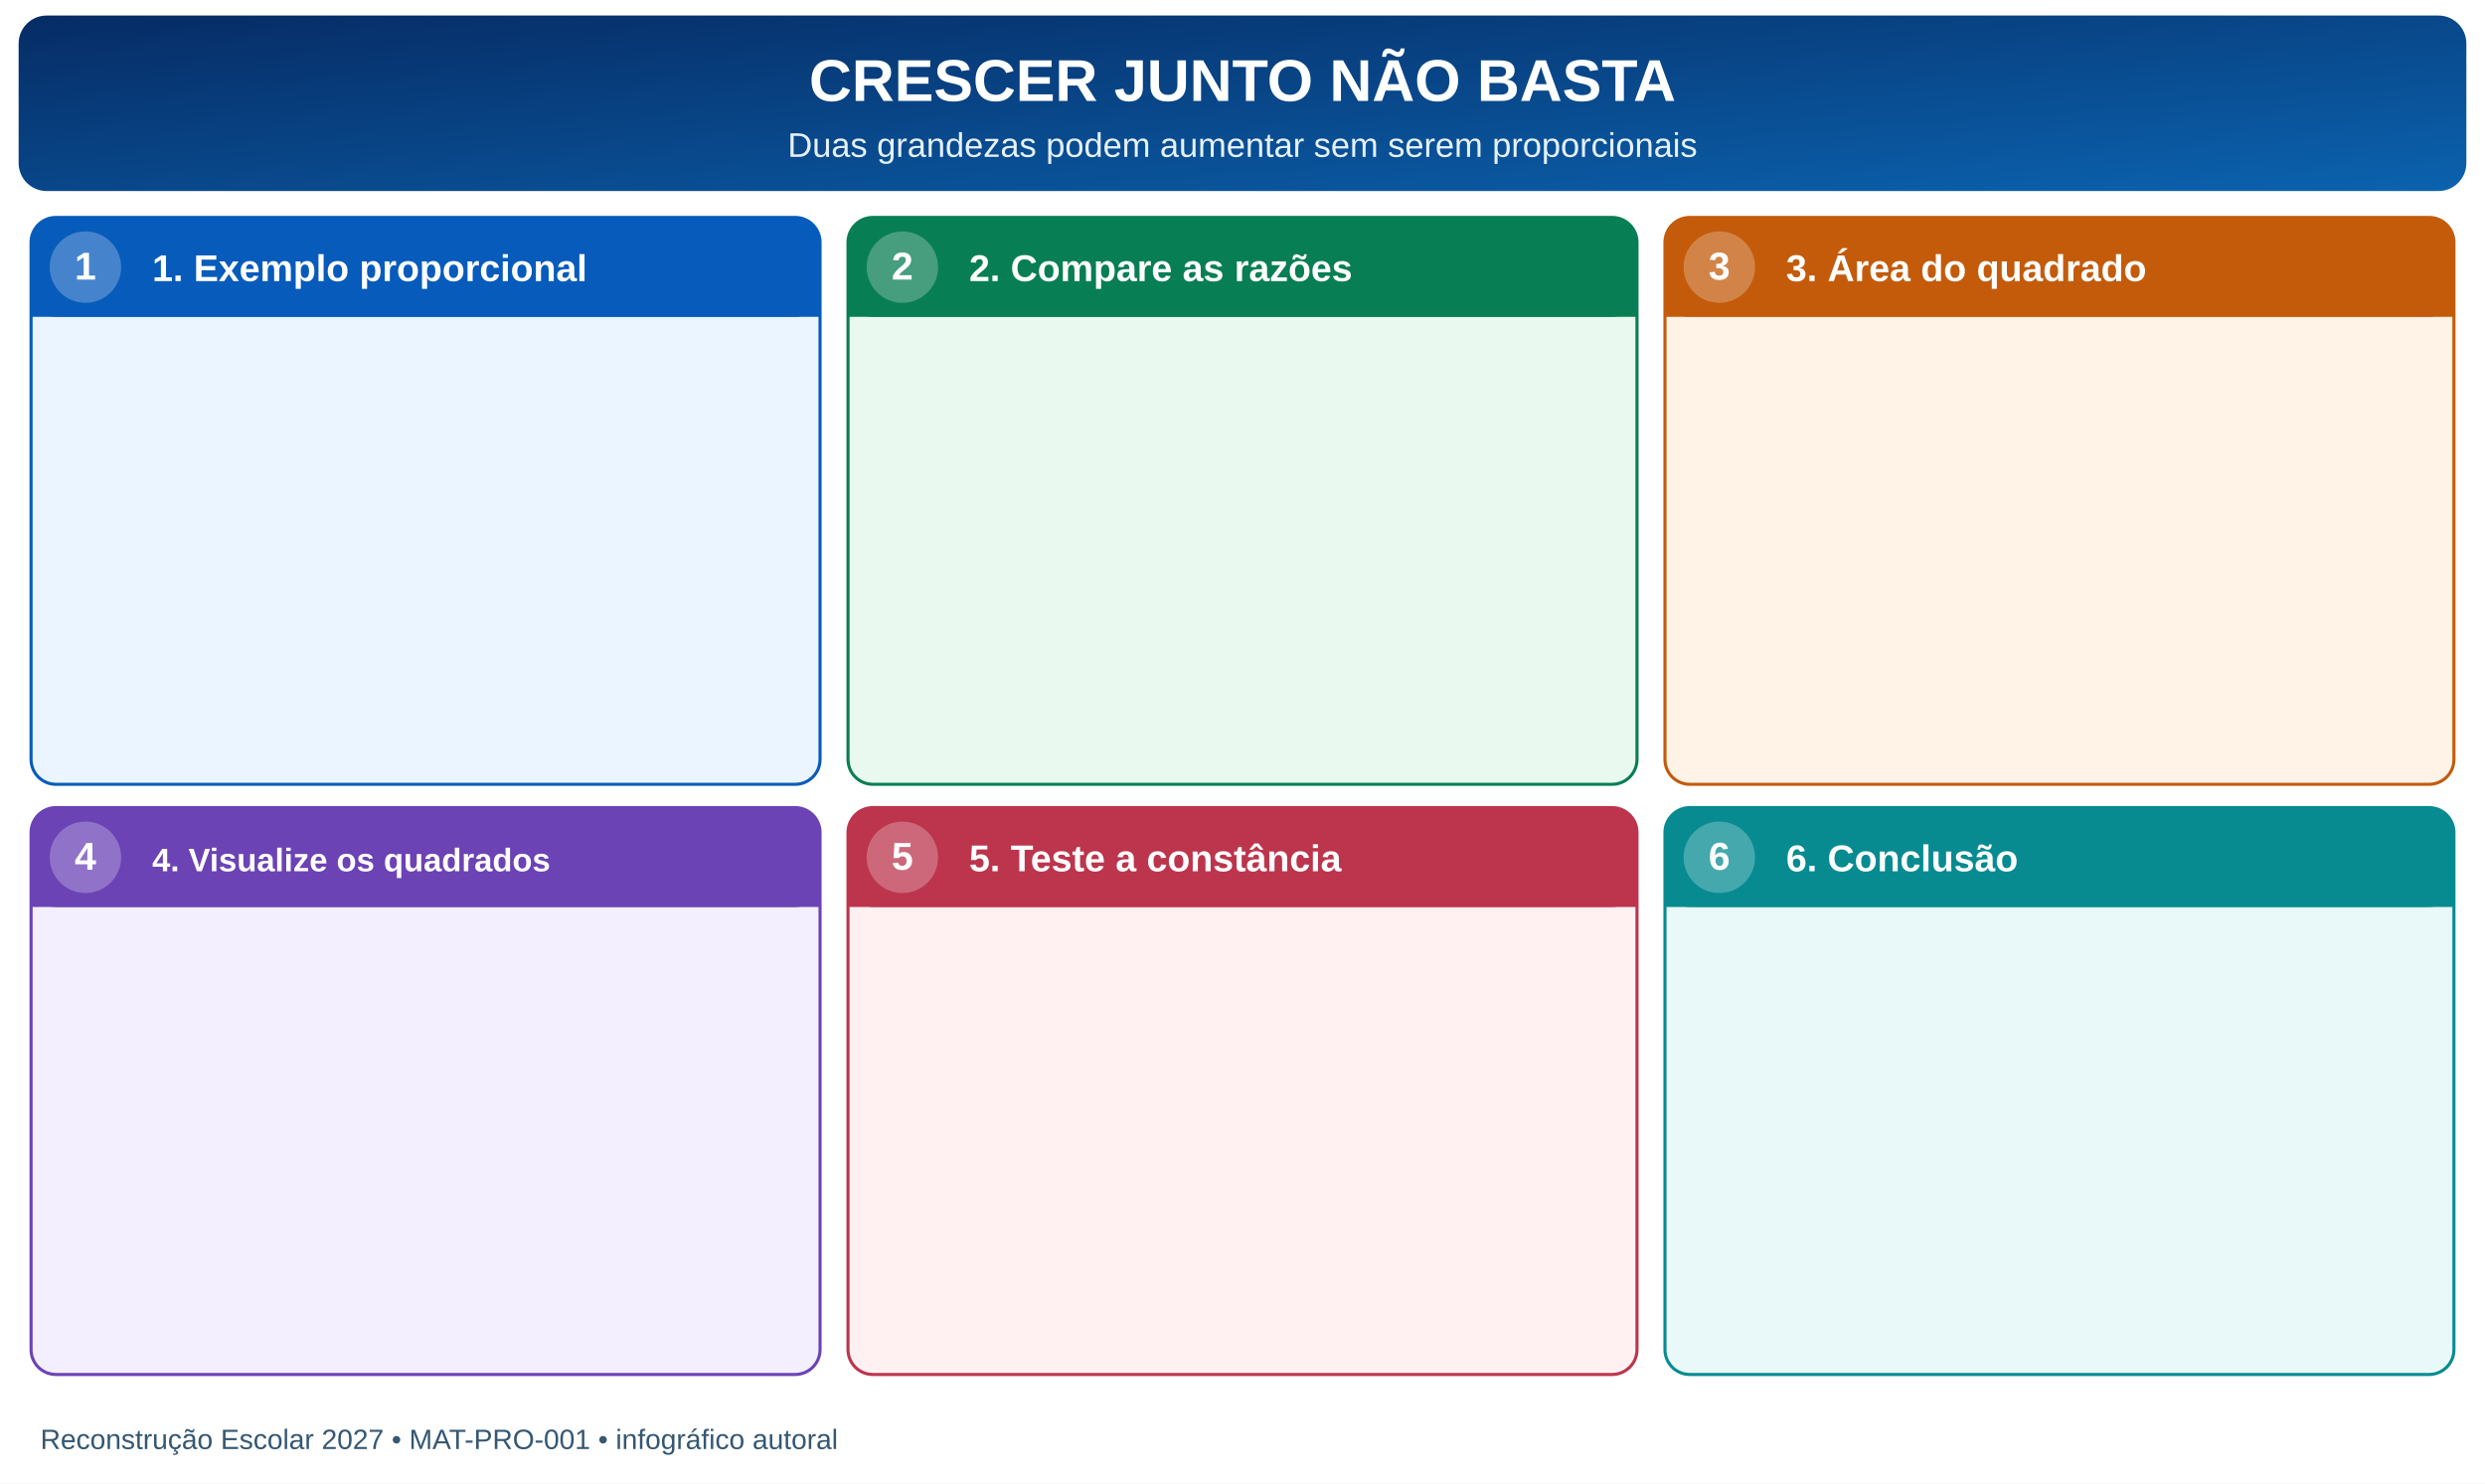
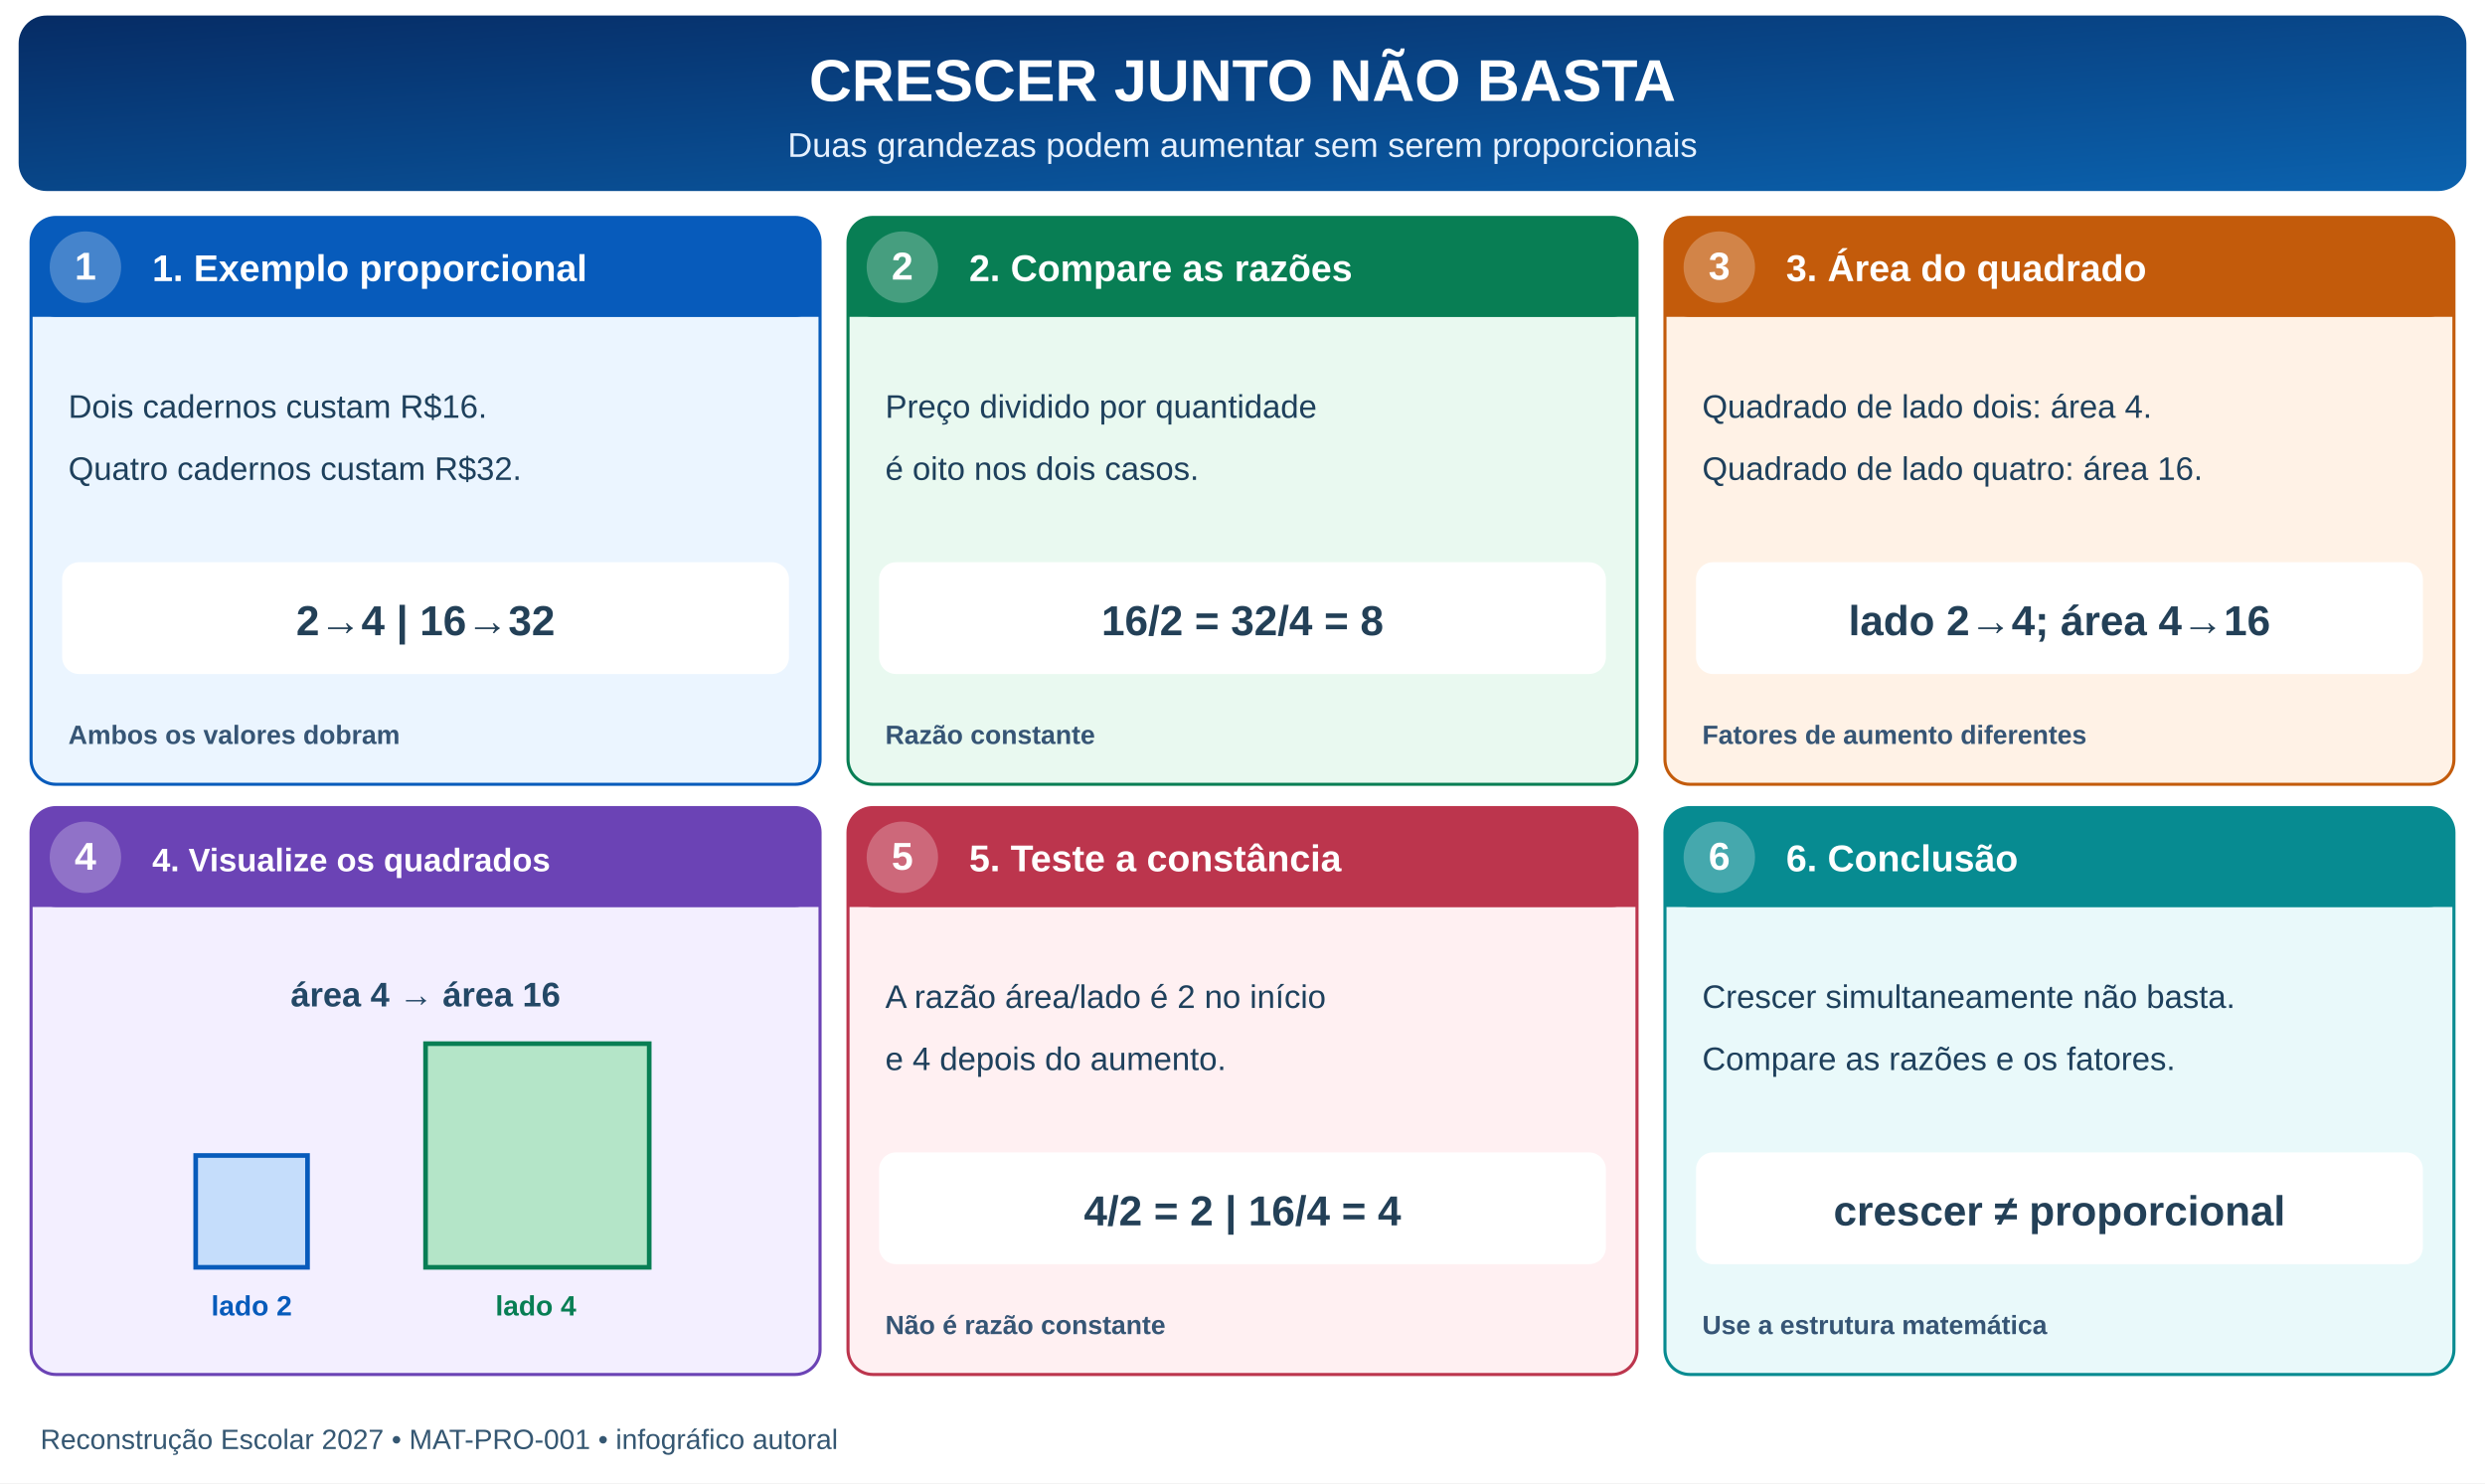
<svg xmlns="http://www.w3.org/2000/svg" viewBox="0 0 1600 955" role="img" aria-labelledby="title desc">
  <defs>
    <linearGradient id="hd" x1="0" y1="0" x2="1" y2="1">
      <stop offset="0" stop-color="#062c65" />
      <stop offset="1" stop-color="#0b62ae" />
    </linearGradient>
  </defs>
  <rect width="1600" height="955" fill="#fff" />
  <rect x="12" y="10" width="1576" height="113" rx="18" fill="url(#hd)" />
  <text x="800" y="65" text-anchor="middle" font-family="Arial,DejaVu Sans,sans-serif" font-size="38" font-weight="700" fill="#fff">CRESCER JUNTO NÃO BASTA</text>
  <text x="800" y="101" text-anchor="middle" font-family="Arial,DejaVu Sans,sans-serif" font-size="22" font-weight="400" fill="#e6f1ff">Duas grandezas podem aumentar sem serem proporcionais</text>
  <rect x="20" y="140" width="508" height="365" rx="16" fill="#ebf5ff" stroke="#075bbb" stroke-width="2" />
  <rect x="20" y="140" width="508" height="64" rx="16" fill="#075bbb" />
  <rect x="20" y="186" width="508" height="18" fill="#075bbb" />
  <circle cx="55" cy="172" r="23" fill="#fff" opacity=".25" />
  <text x="55" y="180" text-anchor="middle" font-family="Arial,DejaVu Sans,sans-serif" font-size="25" font-weight="700" fill="#fff">1</text>
  <text x="98" y="181" text-anchor="start" font-family="Arial,DejaVu Sans,sans-serif" font-size="24" font-weight="700" fill="#fff">1. Exemplo proporcional</text>
  <rect x="546" y="140" width="508" height="365" rx="16" fill="#e9f9f0" stroke="#087e54" stroke-width="2" />
  <rect x="546" y="140" width="508" height="64" rx="16" fill="#087e54" />
  <rect x="546" y="186" width="508" height="18" fill="#087e54" />
  <circle cx="581" cy="172" r="23" fill="#fff" opacity=".25" />
  <text x="581" y="180" text-anchor="middle" font-family="Arial,DejaVu Sans,sans-serif" font-size="25" font-weight="700" fill="#fff">2</text>
  <text x="624" y="181" text-anchor="start" font-family="Arial,DejaVu Sans,sans-serif" font-size="24" font-weight="700" fill="#fff">2. Compare as razões</text>
  <rect x="1072" y="140" width="508" height="365" rx="16" fill="#fff2e6" stroke="#c35b0b" stroke-width="2" />
  <rect x="1072" y="140" width="508" height="64" rx="16" fill="#c35b0b" />
  <rect x="1072" y="186" width="508" height="18" fill="#c35b0b" />
  <circle cx="1107" cy="172" r="23" fill="#fff" opacity=".25" />
  <text x="1107" y="180" text-anchor="middle" font-family="Arial,DejaVu Sans,sans-serif" font-size="25" font-weight="700" fill="#fff">3</text>
  <text x="1150" y="181" text-anchor="start" font-family="Arial,DejaVu Sans,sans-serif" font-size="24" font-weight="700" fill="#fff">3. Área do quadrado</text>
  <rect x="20" y="520" width="508" height="365" rx="16" fill="#f3efff" stroke="#6b43b5" stroke-width="2" />
  <rect x="20" y="520" width="508" height="64" rx="16" fill="#6b43b5" />
  <rect x="20" y="566" width="508" height="18" fill="#6b43b5" />
  <circle cx="55" cy="552" r="23" fill="#fff" opacity=".25" />
  <text x="55" y="560" text-anchor="middle" font-family="Arial,DejaVu Sans,sans-serif" font-size="25" font-weight="700" fill="#fff">4</text>
  <text x="98" y="561" text-anchor="start" font-family="Arial,DejaVu Sans,sans-serif" font-size="21" font-weight="700" fill="#fff">4. Visualize os quadrados</text>
  <rect x="546" y="520" width="508" height="365" rx="16" fill="#fff0f2" stroke="#bc354d" stroke-width="2" />
  <rect x="546" y="520" width="508" height="64" rx="16" fill="#bc354d" />
  <rect x="546" y="566" width="508" height="18" fill="#bc354d" />
  <circle cx="581" cy="552" r="23" fill="#fff" opacity=".25" />
  <text x="581" y="560" text-anchor="middle" font-family="Arial,DejaVu Sans,sans-serif" font-size="25" font-weight="700" fill="#fff">5</text>
  <text x="624" y="561" text-anchor="start" font-family="Arial,DejaVu Sans,sans-serif" font-size="24" font-weight="700" fill="#fff">5. Teste a constância</text>
  <rect x="1072" y="520" width="508" height="365" rx="16" fill="#e9f9fa" stroke="#078b91" stroke-width="2" />
  <rect x="1072" y="520" width="508" height="64" rx="16" fill="#078b91" />
  <rect x="1072" y="566" width="508" height="18" fill="#078b91" />
  <circle cx="1107" cy="552" r="23" fill="#fff" opacity=".25" />
  <text x="1107" y="560" text-anchor="middle" font-family="Arial,DejaVu Sans,sans-serif" font-size="25" font-weight="700" fill="#fff">6</text>
  <text x="1150" y="561" text-anchor="start" font-family="Arial,DejaVu Sans,sans-serif" font-size="24" font-weight="700" fill="#fff">6. Conclusão</text>
  <text x="26" y="933" text-anchor="start" font-family="Arial,DejaVu Sans,sans-serif" font-size="18" font-weight="400" fill="#355772">Reconstrução Escolar 2027 • MAT-PRO-001 • infográfico autoral</text>
+   <text x="44" y="269" font-family="Arial,DejaVu Sans,sans-serif" font-size="21" text-anchor="start" font-weight="400" fill="#1e405c">Dois cadernos custam R$16.</text>
+   <text x="44" y="309" font-family="Arial,DejaVu Sans,sans-serif" font-size="21" text-anchor="start" font-weight="400" fill="#1e405c">Quatro cadernos custam R$32.</text>
+   <rect x="40" y="362" width="468" height="72" rx="11" fill="#fff" />
+   <text x="274" y="409" font-family="Arial,DejaVu Sans,sans-serif" font-size="27" text-anchor="middle" font-weight="700" fill="#234057">2→4 | 16→32</text>
+   <text x="44" y="479" font-family="Arial,DejaVu Sans,sans-serif" font-size="17" text-anchor="start" font-weight="700" fill="#365575">Ambos os valores dobram</text>
+   <text x="570" y="269" font-family="Arial,DejaVu Sans,sans-serif" font-size="21" text-anchor="start" font-weight="400" fill="#1e405c">Preço dividido por quantidade</text>
+   <text x="570" y="309" font-family="Arial,DejaVu Sans,sans-serif" font-size="21" text-anchor="start" font-weight="400" fill="#1e405c">é oito nos dois casos.</text>
+   <rect x="566" y="362" width="468" height="72" rx="11" fill="#fff" />
+   <text x="800" y="409" font-family="Arial,DejaVu Sans,sans-serif" font-size="27" text-anchor="middle" font-weight="700" fill="#234057">16/2 = 32/4 = 8</text>
+   <text x="570" y="479" font-family="Arial,DejaVu Sans,sans-serif" font-size="17" text-anchor="start" font-weight="700" fill="#365575">Razão constante</text>
+   <text x="1096" y="269" font-family="Arial,DejaVu Sans,sans-serif" font-size="21" text-anchor="start" font-weight="400" fill="#1e405c">Quadrado de lado dois: área 4.</text>
+   <text x="1096" y="309" font-family="Arial,DejaVu Sans,sans-serif" font-size="21" text-anchor="start" font-weight="400" fill="#1e405c">Quadrado de lado quatro: área 16.</text>
+   <rect x="1092" y="362" width="468" height="72" rx="11" fill="#fff" />
+   <text x="1326" y="409" font-family="Arial,DejaVu Sans,sans-serif" font-size="27" text-anchor="middle" font-weight="700" fill="#234057">lado 2→4; área 4→16</text>
+   <text x="1096" y="479" font-family="Arial,DejaVu Sans,sans-serif" font-size="17" text-anchor="start" font-weight="700" fill="#365575">Fatores de aumento diferentes</text>
+   <rect x="126" y="744" width="72" height="72" fill="#c5ddfb" stroke="#075bbb" stroke-width="3" />
+   <rect x="274" y="672" width="144" height="144" fill="#b4e5c8" stroke="#087e54" stroke-width="3" />
+   <text x="162" y="847" font-family="Arial,DejaVu Sans,sans-serif" font-size="18" text-anchor="middle" font-weight="700" fill="#075bbb">lado 2</text>
+   <text x="345" y="847" font-family="Arial,DejaVu Sans,sans-serif" font-size="18" text-anchor="middle" font-weight="700" fill="#087e54">lado 4</text>
+   <text x="274" y="648" font-family="Arial,DejaVu Sans,sans-serif" font-size="22" text-anchor="middle" font-weight="700" fill="#234866">área 4 → área 16</text>
+   <text x="570" y="649" font-family="Arial,DejaVu Sans,sans-serif" font-size="21" text-anchor="start" font-weight="400" fill="#1e405c">A razão área/lado é 2 no início</text>
+   <text x="570" y="689" font-family="Arial,DejaVu Sans,sans-serif" font-size="21" text-anchor="start" font-weight="400" fill="#1e405c">e 4 depois do aumento.</text>
+   <rect x="566" y="742" width="468" height="72" rx="11" fill="#fff" />
+   <text x="800" y="789" font-family="Arial,DejaVu Sans,sans-serif" font-size="27" text-anchor="middle" font-weight="700" fill="#234057">4/2 = 2 | 16/4 = 4</text>
+   <text x="570" y="859" font-family="Arial,DejaVu Sans,sans-serif" font-size="17" text-anchor="start" font-weight="700" fill="#365575">Não é razão constante</text>
+   <text x="1096" y="649" font-family="Arial,DejaVu Sans,sans-serif" font-size="21" text-anchor="start" font-weight="400" fill="#1e405c">Crescer simultaneamente não basta.</text>
+   <text x="1096" y="689" font-family="Arial,DejaVu Sans,sans-serif" font-size="21" text-anchor="start" font-weight="400" fill="#1e405c">Compare as razões e os fatores.</text>
+   <rect x="1092" y="742" width="468" height="72" rx="11" fill="#fff" />
+   <text x="1326" y="789" font-family="Arial,DejaVu Sans,sans-serif" font-size="27" text-anchor="middle" font-weight="700" fill="#234057">crescer ≠ proporcional</text>
+   <text x="1096" y="859" font-family="Arial,DejaVu Sans,sans-serif" font-size="17" text-anchor="start" font-weight="700" fill="#365575">Use a estrutura matemática</text>
</svg>
